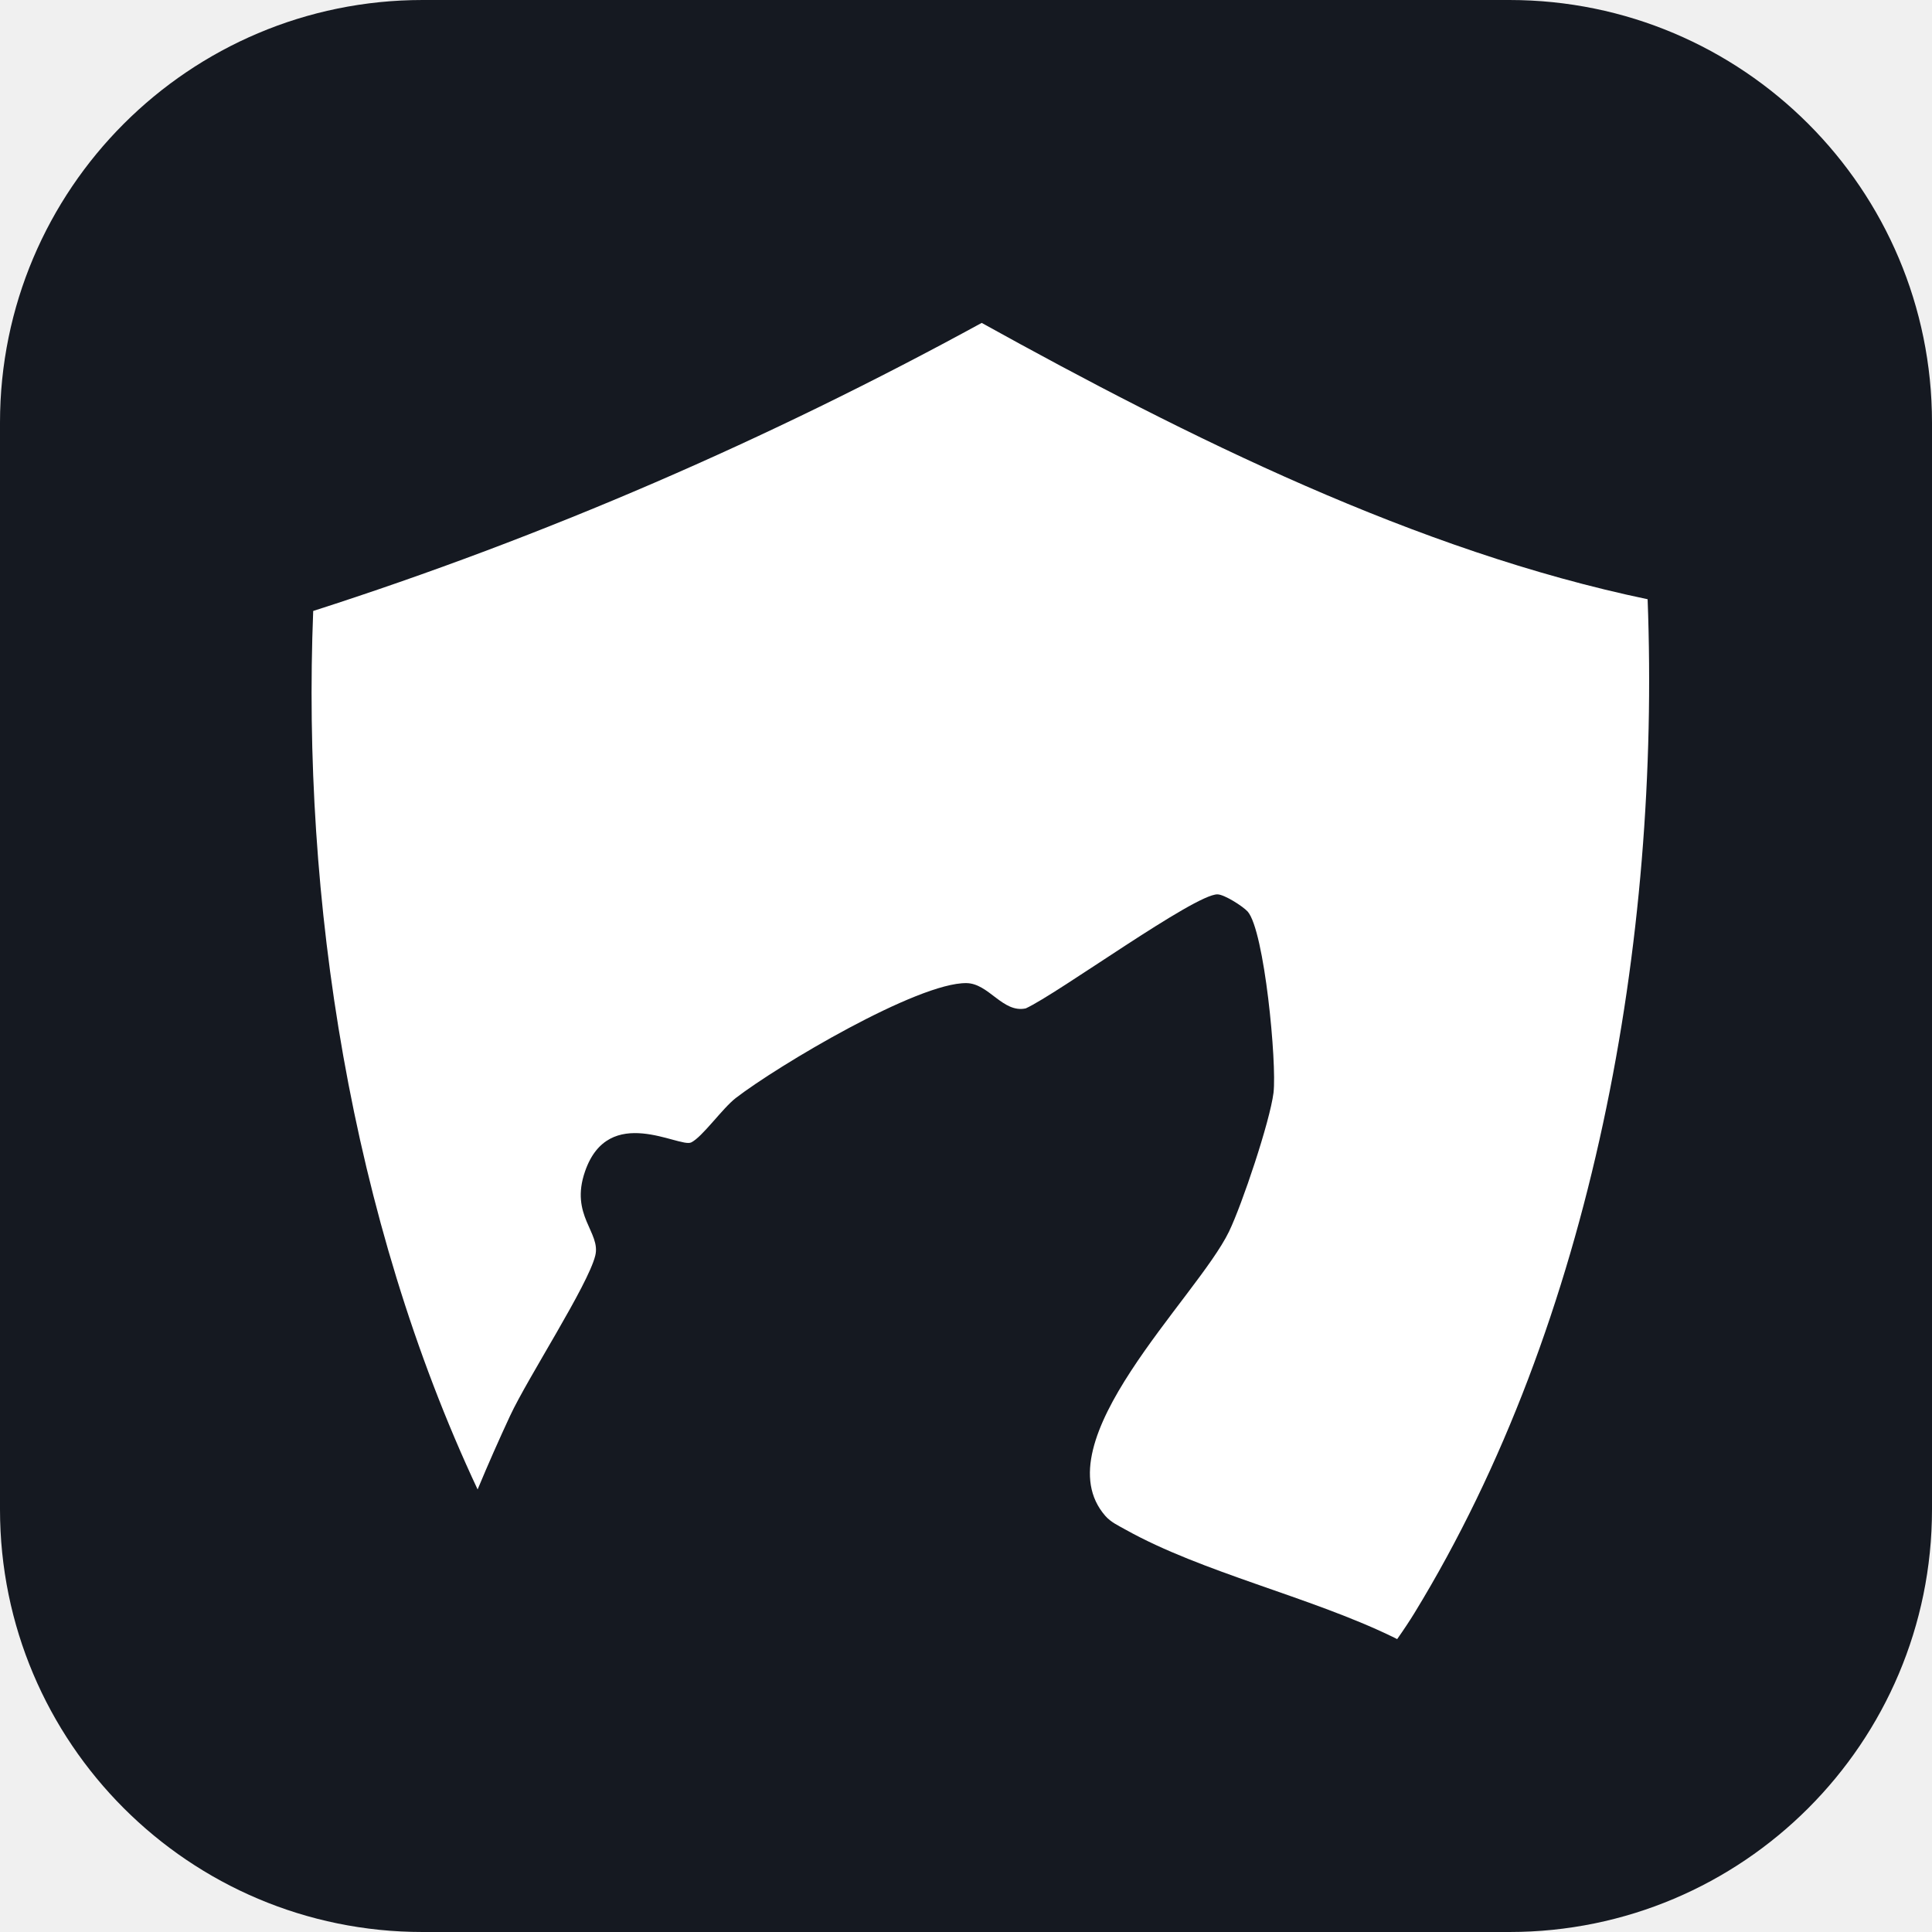
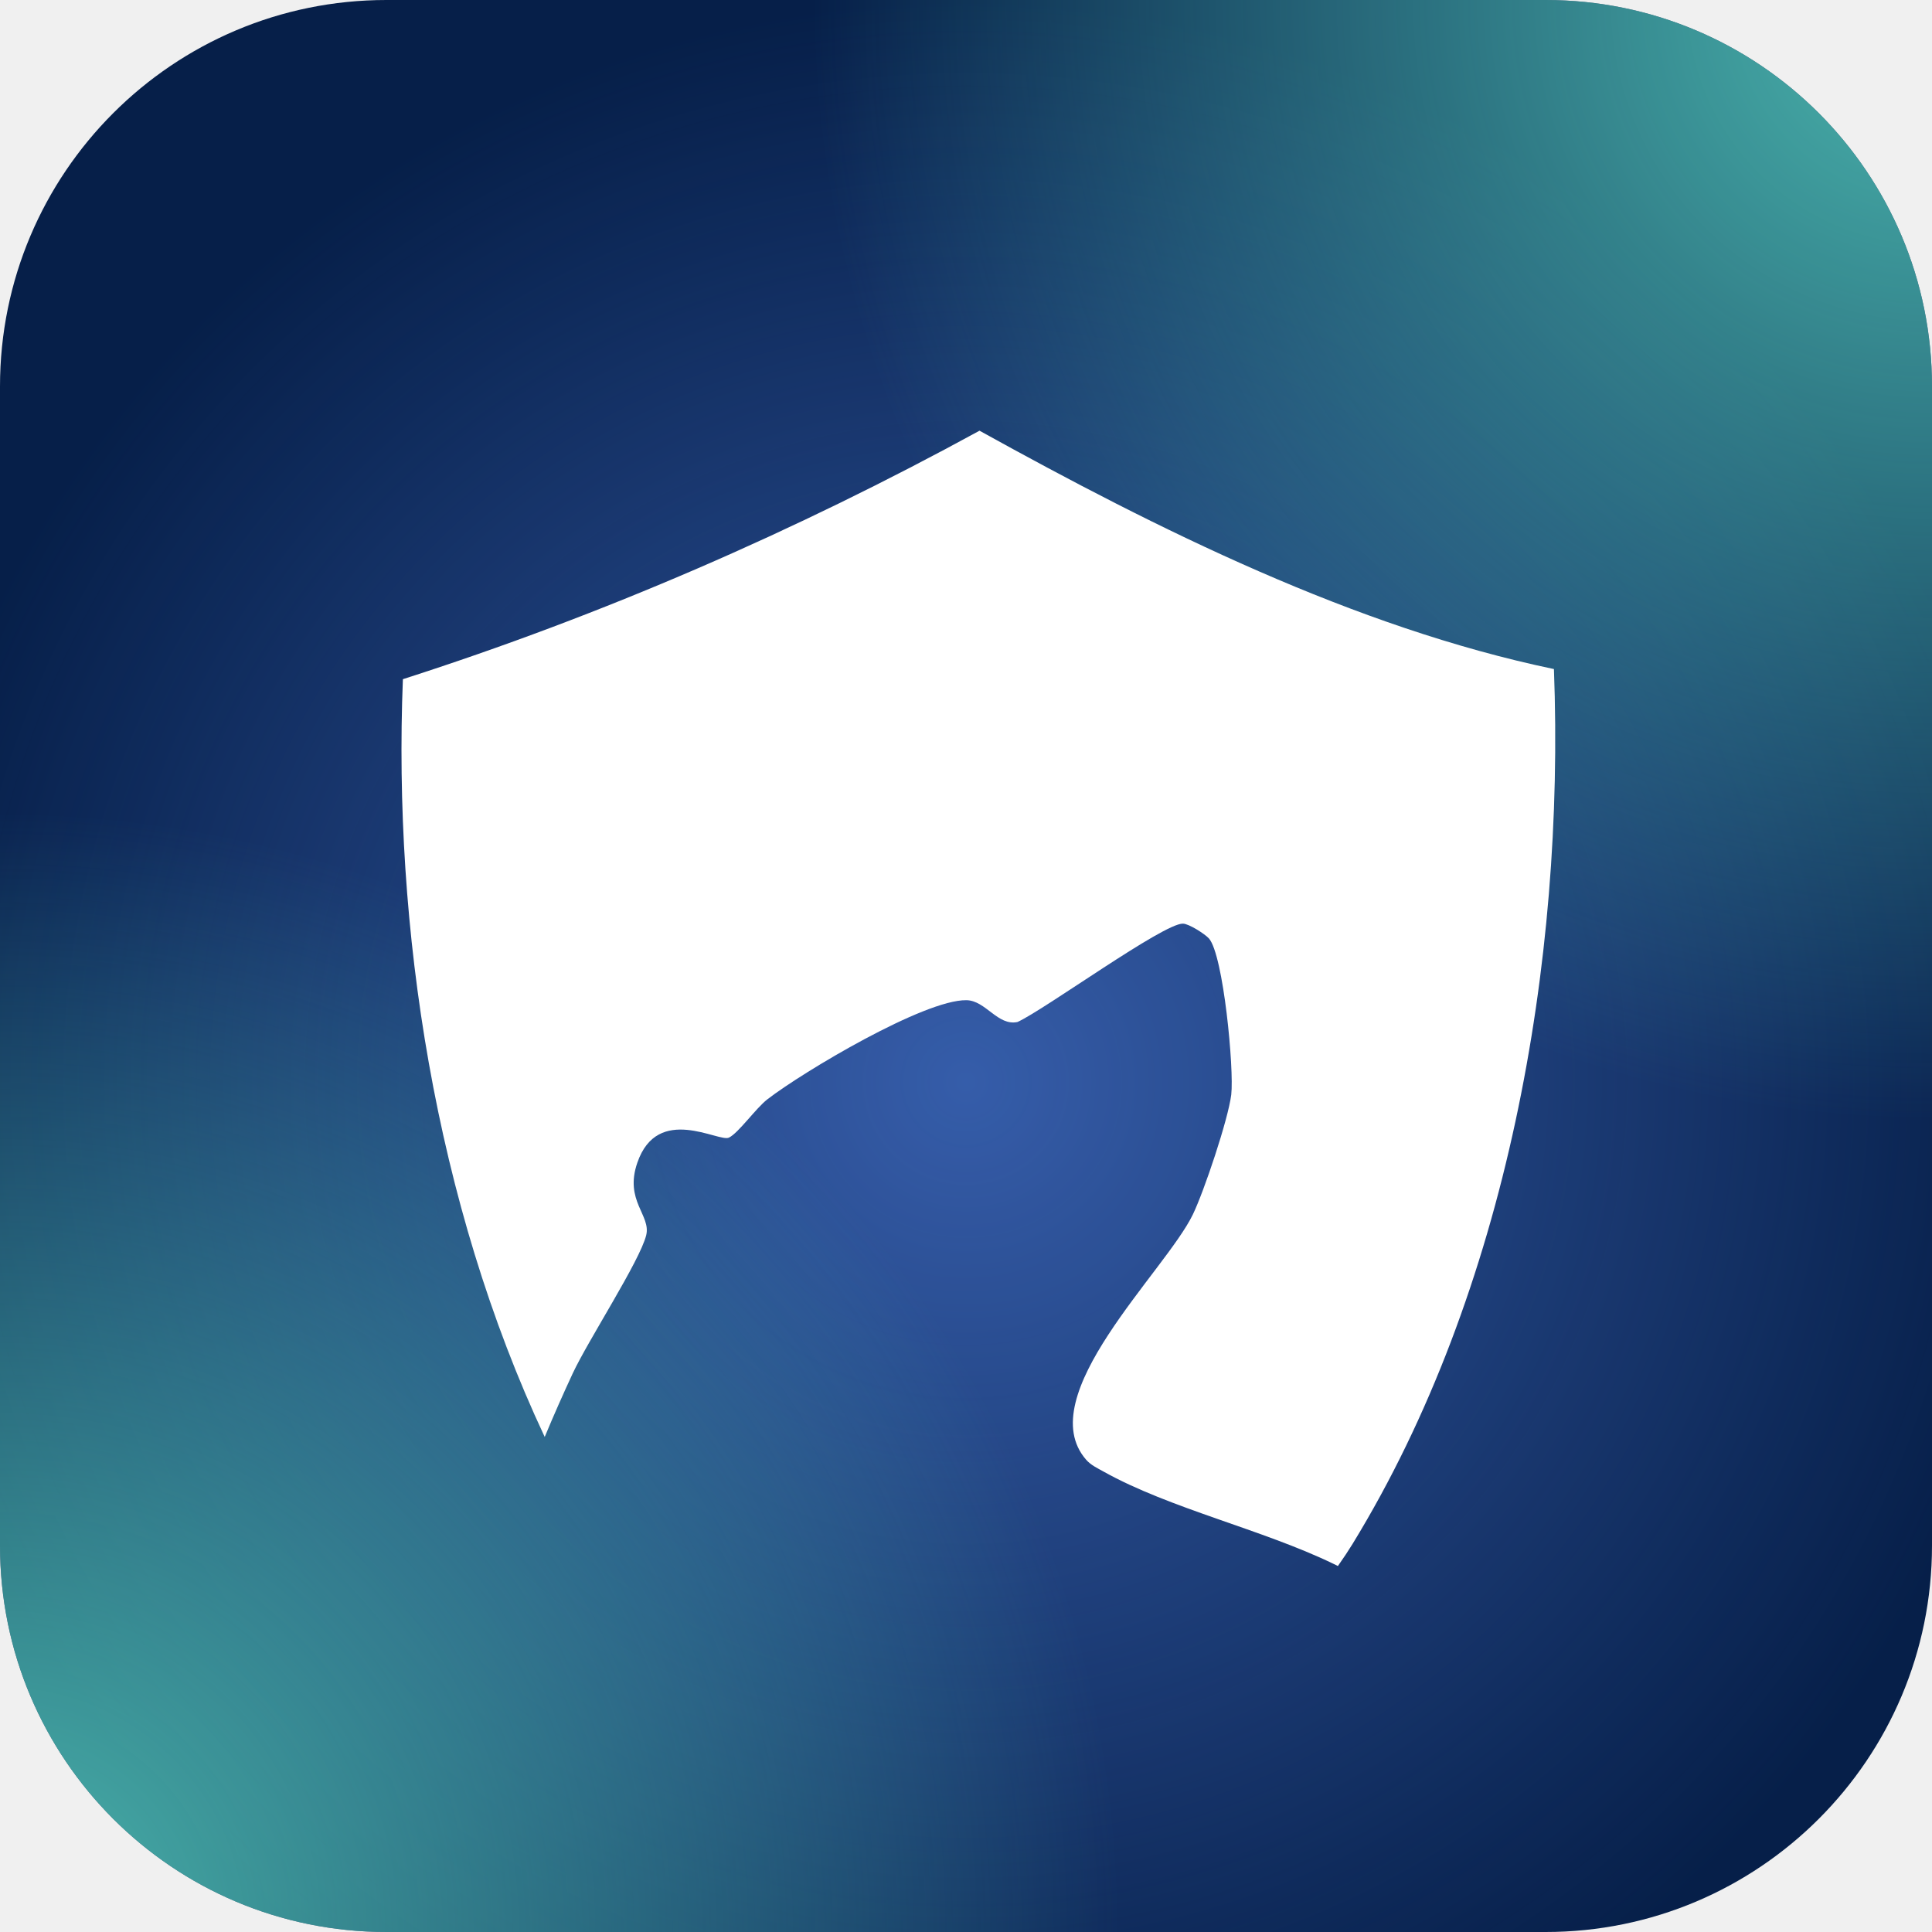
- <svg xmlns="http://www.w3.org/2000/svg" viewBox="0 0 64 64">
-   <rect width="64" height="64" rx="14" fill="#151921" />
-   <g transform="translate(9 9.7) scale(0.4983)">
-     <g transform="translate(-161.07 -185.20)" fill="#ffffff">
-       <path d="M176.92 259.85 C178.11 257.30 182.09 251.19 182.58 249.21 C182.97 247.66 180.88 246.55 181.90 243.61 C183.47 239.06 188.19 242.07 188.96 241.68 C189.70 241.32 191.02 239.43 191.92 238.73 C194.71 236.58 204.02 231.04 207.26 231.09 C208.75 231.11 209.67 233.10 211.20 232.77 C213.32 231.80 222.45 225.15 223.95 225.19 C224.41 225.20 225.63 225.98 225.95 226.33 C227.07 227.60 227.90 236.42 227.67 238.38 C227.43 240.29 225.58 245.81 224.71 247.61 C222.57 252.02 212.21 261.61 216.49 266.51 C216.86 266.93 217.35 267.15 217.83 267.42 C222.93 270.27 230.05 271.87 235.55 274.53 C235.67 274.58 235.78 274.65 235.89 274.70 C236.34 274.06 236.73 273.47 237.03 272.98 C248.94 253.51 253.39 228.18 252.54 205.57 C237.20 202.37 222.01 194.81 208.27 187.20 C194.09 194.95 179.23 201.41 163.83 206.35 C163.07 225.46 166.28 246.68 174.76 264.75 C175.47 263.04 176.20 261.40 176.92 259.85 Z" />
-     </g>
+ <svg xmlns="http://www.w3.org/2000/svg" viewBox="0 0 100 100">
+   <defs>
+     <radialGradient id="g" cx="50" cy="56" r="56" gradientUnits="userSpaceOnUse">
+       <stop offset="0" stop-color="#5383e5" stop-opacity=".62" />
+       <stop offset="1" stop-color="#5383e5" stop-opacity="0" />
+     </radialGradient>
+     <radialGradient id="m1" cx="100" cy="0" r="58" gradientUnits="userSpaceOnUse">
+       <stop offset="0" stop-color="#5cdcc7" stop-opacity=".8" />
+       <stop offset="1" stop-color="#5cdcc7" stop-opacity="0" />
+     </radialGradient>
+     <radialGradient id="m2" cx="0" cy="100" r="58" gradientUnits="userSpaceOnUse">
+       <stop offset="0" stop-color="#5cdcc7" stop-opacity=".8" />
+       <stop offset="1" stop-color="#5cdcc7" stop-opacity="0" />
+     </radialGradient>
+     <clipPath id="c">
+       <rect width="100" height="100" rx="20" />
+     </clipPath>
+   </defs>
+   <g clip-path="url(#c)">
+     <rect width="100" height="100" fill="#061f49" />
+     <rect width="100" height="100" fill="url(#g)" />
+     <rect width="100" height="100" fill="url(#m1)" />
+     <rect width="100" height="100" fill="url(#m2)" />
  </g>
+   <path transform="translate(19.00 20.95) scale(0.6716) translate(-161.07 -185.20)" fill="#fff" d="M176.92 259.85 C178.11 257.30 182.09 251.19 182.58 249.21 C182.97 247.66 180.88 246.55 181.90 243.61 C183.47 239.06 188.19 242.07 188.96 241.68 C189.70 241.32 191.02 239.43 191.92 238.73 C194.71 236.58 204.02 231.04 207.26 231.09 C208.75 231.11 209.67 233.10 211.20 232.77 C213.32 231.80 222.45 225.15 223.95 225.19 C224.41 225.20 225.63 225.98 225.950 226.33 C227.07 227.60 227.90 236.42 227.67 238.38 C227.43 240.29 225.58 245.81 224.71 247.61 C222.57 252.02 212.21 261.61 216.49 266.51 C216.86 266.93 217.35 267.15 217.83 267.42 C222.93 270.27 230.05 271.87 235.55 274.53 C235.67 274.58 235.78 274.65 235.89 274.70 C236.34 274.06 236.73 273.47 237.03 272.98 C248.94 253.51 253.39 228.18 252.54 205.57 C237.20 202.37 222.01 194.81 208.27 187.20 C194.09 194.95 179.23 201.41 163.83 206.35 C163.07 225.46 166.28 246.68 174.76 264.75 C175.47 263.04 176.20 261.40 176.92 259.85 Z" />
</svg>
